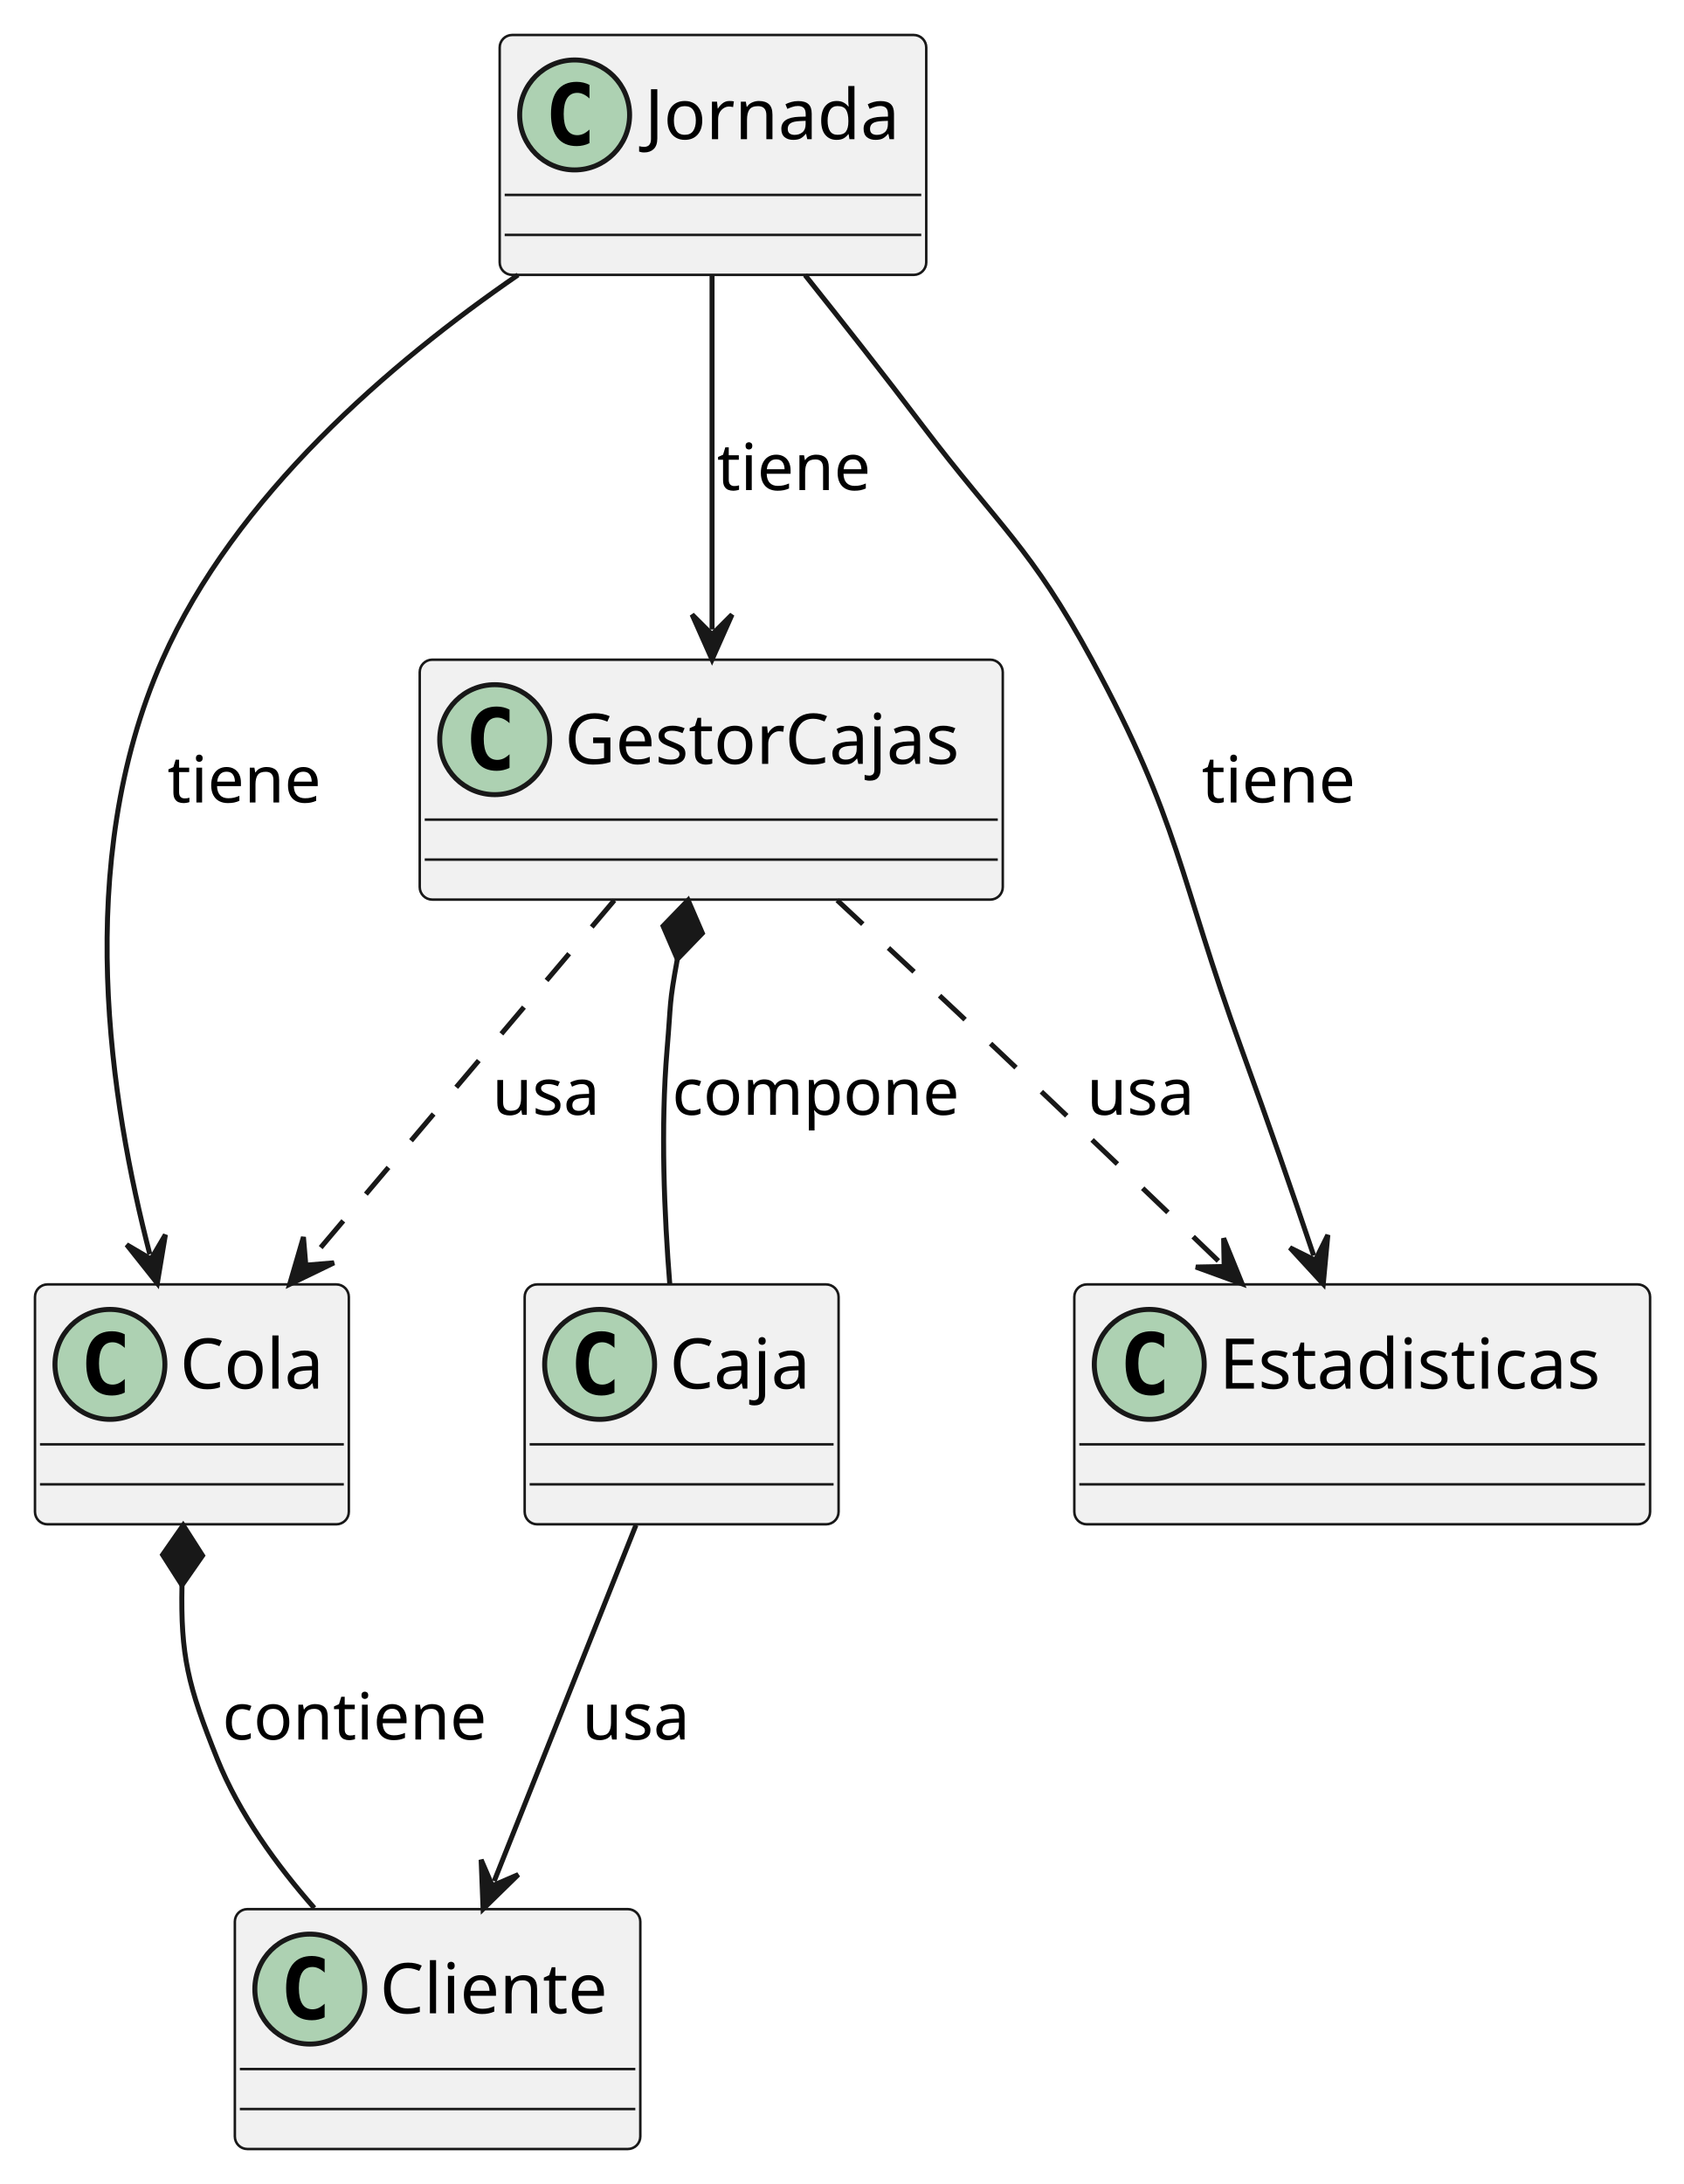
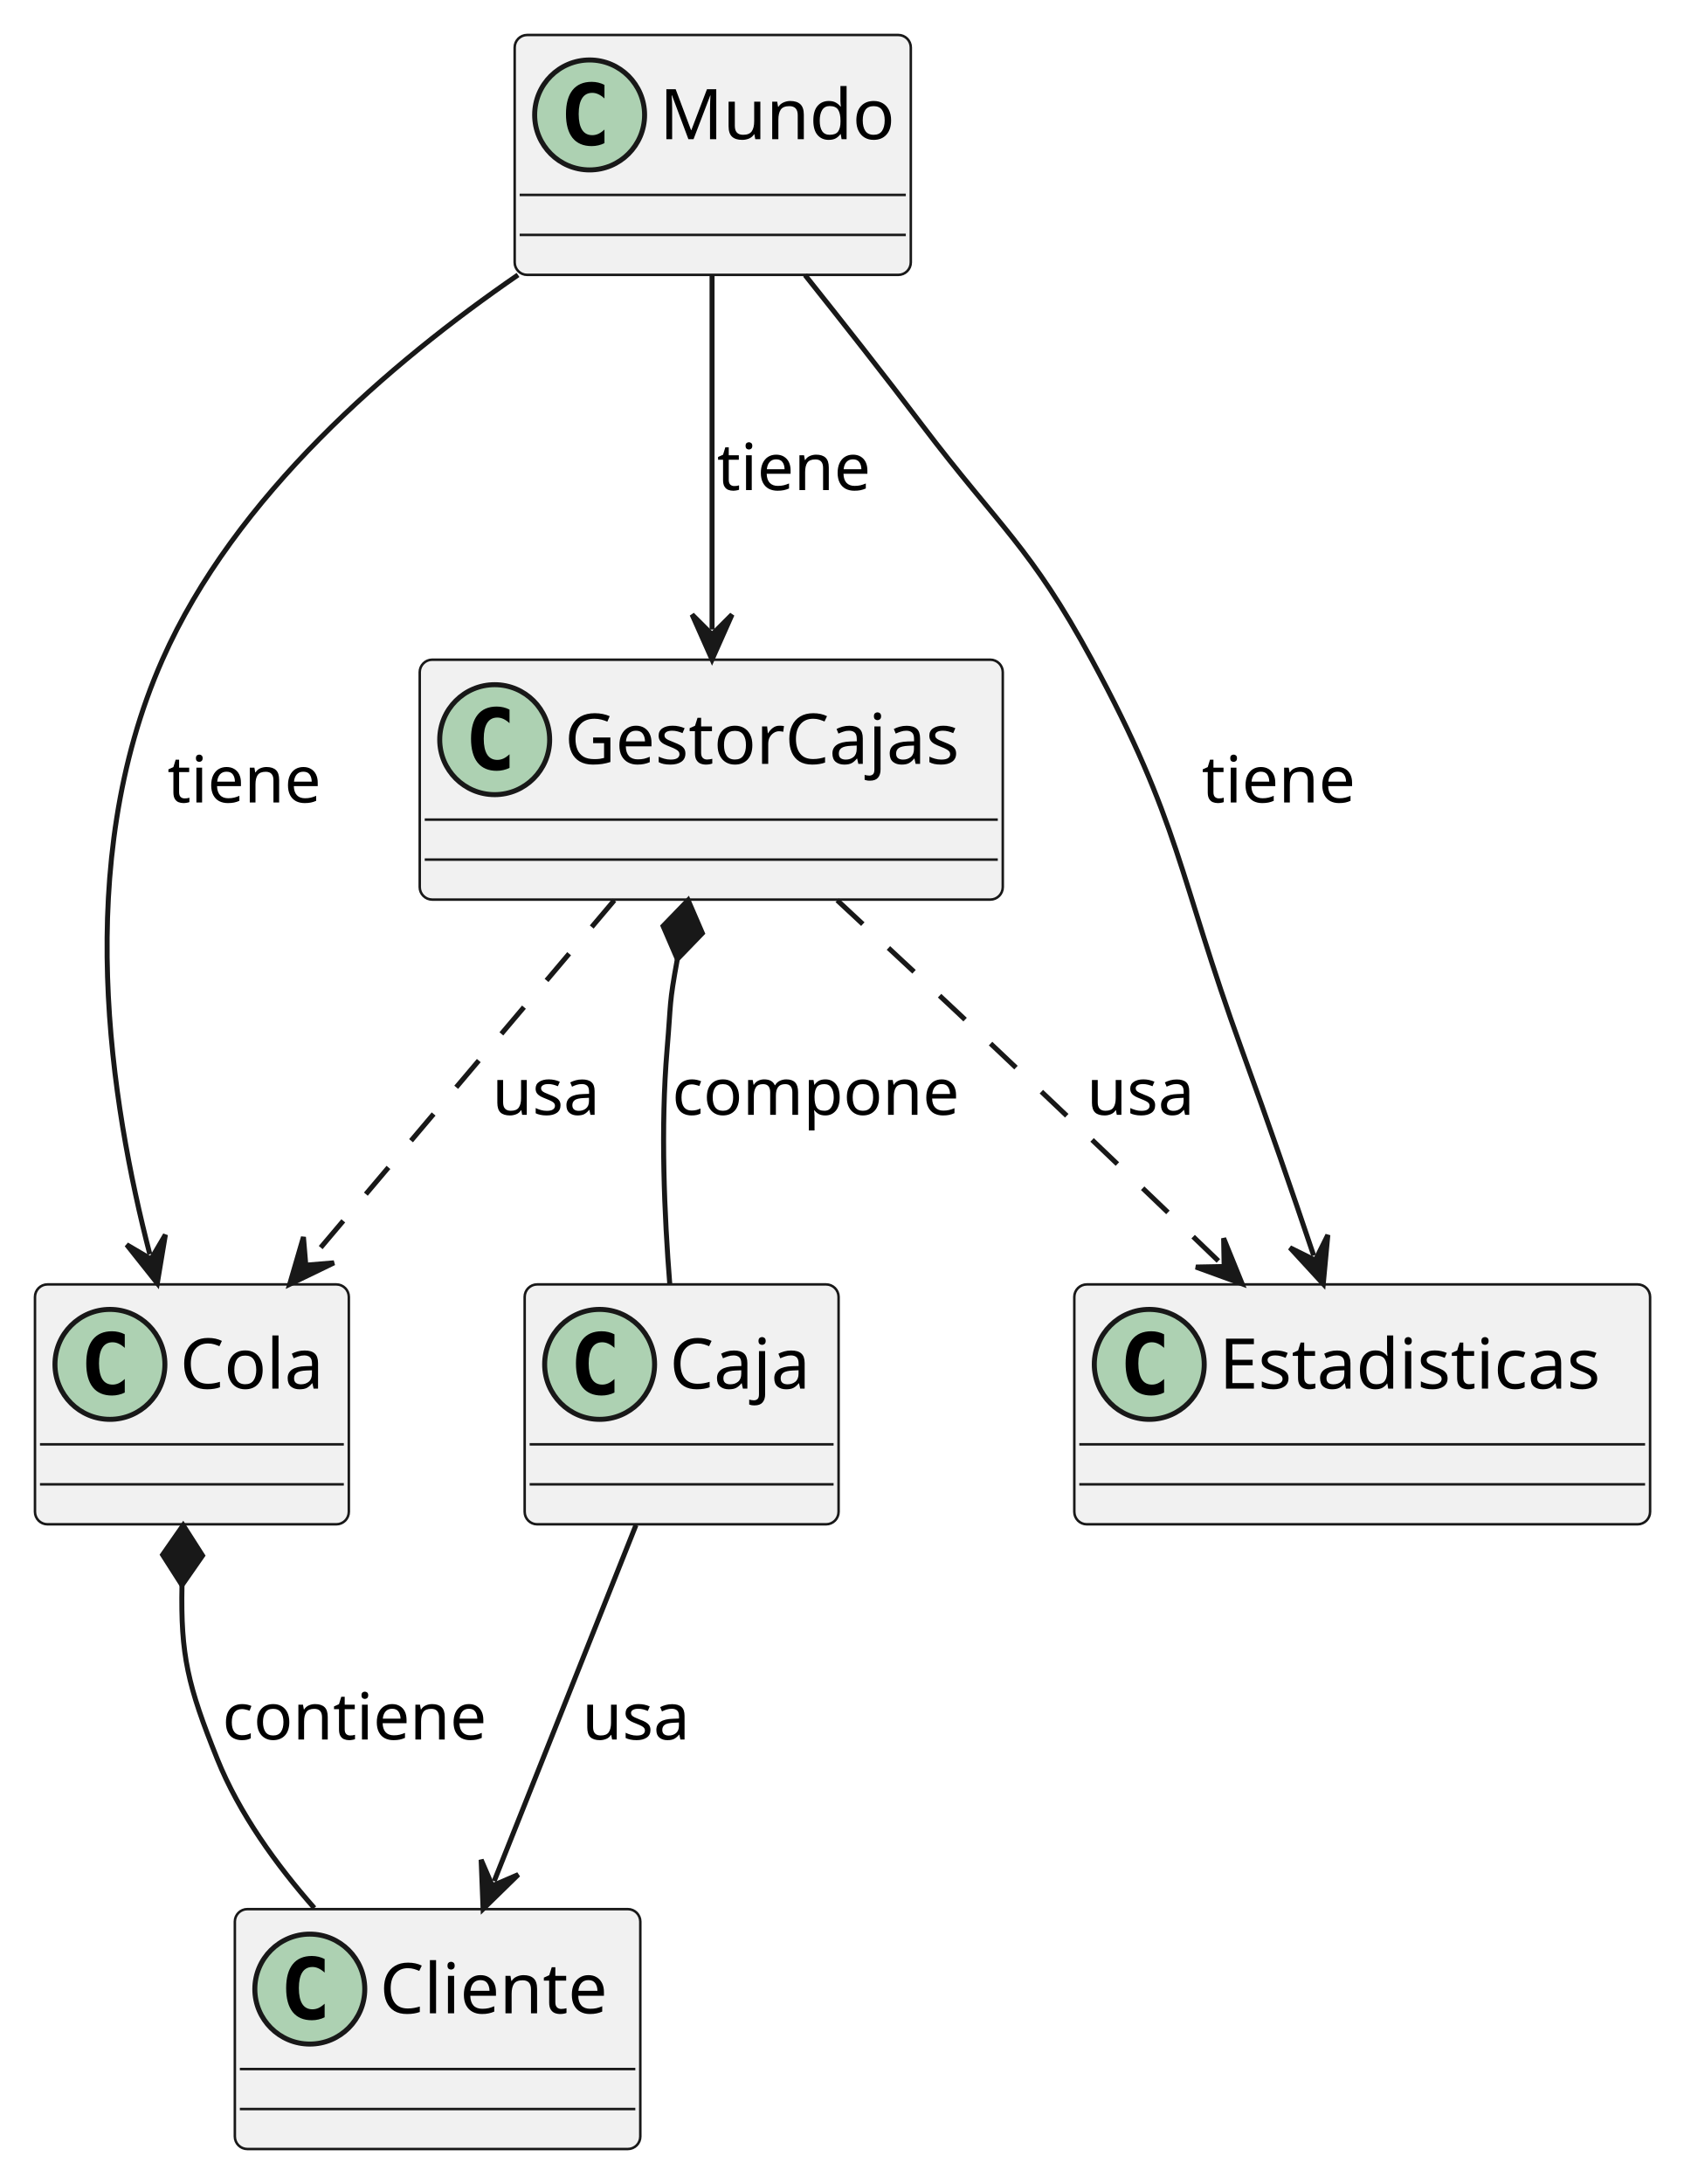
<svg xmlns="http://www.w3.org/2000/svg" contentStyleType="text/css" data-diagram-type="CLASS" height="437px" preserveAspectRatio="none" style="width:337px;height:437px;background:#FFFFFF;" version="1.1" viewBox="0 0 337 437" width="337px" zoomAndPan="magnify">
  <defs />
  <g>
    <g class="entity" data-entity="Cliente" data-source-line="1" data-uid="ent0002" id="entity_Cliente">
      <rect fill="#F1F1F1" height="48" rx="2.5" ry="2.5" style="stroke:#181818;stroke-width:0.5;" width="81.144" x="47" y="382" />
      <ellipse cx="62" cy="398" fill="#ADD1B2" rx="11" ry="11" style="stroke:#181818;stroke-width:1;" />
      <path d="M64.969,403.641 Q64.391,403.938 63.75,404.078 Q63.109,404.234 62.406,404.234 Q59.906,404.234 58.578,402.594 Q57.266,400.938 57.266,397.812 Q57.266,394.688 58.578,393.031 Q59.906,391.375 62.406,391.375 Q63.109,391.375 63.75,391.531 Q64.406,391.688 64.969,391.984 L64.969,394.703 Q64.344,394.125 63.75,393.859 Q63.156,393.578 62.531,393.578 Q61.188,393.578 60.5,394.656 Q59.812,395.719 59.812,397.812 Q59.812,399.906 60.5,400.984 Q61.188,402.047 62.531,402.047 Q63.156,402.047 63.75,401.781 Q64.344,401.5 64.969,400.922 L64.969,403.641 Z " fill="#000000" />
      <text fill="#000000" font-family="sans-serif" font-size="14" lengthAdjust="spacing" textLength="49.144" x="76" y="402.847">Cliente</text>
      <line style="stroke:#181818;stroke-width:0.5;" x1="48" x2="127.144" y1="414" y2="414" />
      <line style="stroke:#181818;stroke-width:0.5;" x1="48" x2="127.144" y1="422" y2="422" />
    </g>
    <g class="entity" data-entity="Caja" data-source-line="4" data-uid="ent0003" id="entity_Caja">
      <rect fill="#F1F1F1" height="48" rx="2.5" ry="2.5" style="stroke:#181818;stroke-width:0.5;" width="62.823" x="105" y="257" />
      <ellipse cx="120" cy="273" fill="#ADD1B2" rx="11" ry="11" style="stroke:#181818;stroke-width:1;" />
      <path d="M122.969,278.641 Q122.391,278.938 121.75,279.078 Q121.109,279.234 120.406,279.234 Q117.906,279.234 116.578,277.594 Q115.266,275.938 115.266,272.812 Q115.266,269.688 116.578,268.031 Q117.906,266.375 120.406,266.375 Q121.109,266.375 121.75,266.531 Q122.406,266.688 122.969,266.984 L122.969,269.703 Q122.344,269.125 121.75,268.859 Q121.156,268.578 120.531,268.578 Q119.188,268.578 118.5,269.656 Q117.812,270.719 117.812,272.812 Q117.812,274.906 118.5,275.984 Q119.188,277.047 120.531,277.047 Q121.156,277.047 121.75,276.781 Q122.344,276.5 122.969,275.922 L122.969,278.641 Z " fill="#000000" />
      <text fill="#000000" font-family="sans-serif" font-size="14" lengthAdjust="spacing" textLength="30.823" x="134" y="277.847">Caja</text>
      <line style="stroke:#181818;stroke-width:0.5;" x1="106" x2="166.823" y1="289" y2="289" />
      <line style="stroke:#181818;stroke-width:0.5;" x1="106" x2="166.823" y1="297" y2="297" />
    </g>
    <g class="entity" data-entity="Cola" data-source-line="7" data-uid="ent0004" id="entity_Cola">
      <rect fill="#F1F1F1" height="48" rx="2.5" ry="2.5" style="stroke:#181818;stroke-width:0.5;" width="62.81" x="7" y="257" />
      <ellipse cx="22" cy="273" fill="#ADD1B2" rx="11" ry="11" style="stroke:#181818;stroke-width:1;" />
      <path d="M24.969,278.641 Q24.391,278.938 23.75,279.078 Q23.109,279.234 22.406,279.234 Q19.906,279.234 18.578,277.594 Q17.266,275.938 17.266,272.812 Q17.266,269.688 18.578,268.031 Q19.906,266.375 22.406,266.375 Q23.109,266.375 23.75,266.531 Q24.406,266.688 24.969,266.984 L24.969,269.703 Q24.344,269.125 23.75,268.859 Q23.156,268.578 22.531,268.578 Q21.188,268.578 20.5,269.656 Q19.812,270.719 19.812,272.812 Q19.812,274.906 20.5,275.984 Q21.188,277.047 22.531,277.047 Q23.156,277.047 23.75,276.781 Q24.344,276.5 24.969,275.922 L24.969,278.641 Z " fill="#000000" />
      <text fill="#000000" font-family="sans-serif" font-size="14" lengthAdjust="spacing" textLength="30.81" x="36" y="277.847">Cola</text>
      <line style="stroke:#181818;stroke-width:0.5;" x1="8" x2="68.81" y1="289" y2="289" />
      <line style="stroke:#181818;stroke-width:0.5;" x1="8" x2="68.81" y1="297" y2="297" />
    </g>
    <g class="entity" data-entity="Estadisticas" data-source-line="10" data-uid="ent0005" id="entity_Estadisticas">
      <rect fill="#F1F1F1" height="48" rx="2.5" ry="2.5" style="stroke:#181818;stroke-width:0.5;" width="115.228" x="215" y="257" />
      <ellipse cx="230" cy="273" fill="#ADD1B2" rx="11" ry="11" style="stroke:#181818;stroke-width:1;" />
      <path d="M232.969,278.641 Q232.391,278.938 231.75,279.078 Q231.109,279.234 230.406,279.234 Q227.906,279.234 226.578,277.594 Q225.266,275.938 225.266,272.812 Q225.266,269.688 226.578,268.031 Q227.906,266.375 230.406,266.375 Q231.109,266.375 231.75,266.531 Q232.406,266.688 232.969,266.984 L232.969,269.703 Q232.344,269.125 231.75,268.859 Q231.156,268.578 230.531,268.578 Q229.188,268.578 228.5,269.656 Q227.812,270.719 227.812,272.812 Q227.812,274.906 228.5,275.984 Q229.188,277.047 230.531,277.047 Q231.156,277.047 231.75,276.781 Q232.344,276.5 232.969,275.922 L232.969,278.641 Z " fill="#000000" />
      <text fill="#000000" font-family="sans-serif" font-size="14" lengthAdjust="spacing" textLength="83.228" x="244" y="277.847">Estadisticas</text>
      <line style="stroke:#181818;stroke-width:0.5;" x1="216" x2="329.228" y1="289" y2="289" />
      <line style="stroke:#181818;stroke-width:0.5;" x1="216" x2="329.228" y1="297" y2="297" />
    </g>
    <g class="entity" data-entity="GestorCajas" data-source-line="13" data-uid="ent0006" id="entity_GestorCajas">
      <rect fill="#F1F1F1" height="48" rx="2.5" ry="2.5" style="stroke:#181818;stroke-width:0.5;" width="116.684" x="84" y="132" />
      <ellipse cx="99" cy="148" fill="#ADD1B2" rx="11" ry="11" style="stroke:#181818;stroke-width:1;" />
      <path d="M101.969,153.641 Q101.391,153.938 100.75,154.078 Q100.109,154.234 99.406,154.234 Q96.906,154.234 95.578,152.594 Q94.266,150.938 94.266,147.812 Q94.266,144.688 95.578,143.031 Q96.906,141.375 99.406,141.375 Q100.109,141.375 100.75,141.531 Q101.406,141.688 101.969,141.984 L101.969,144.703 Q101.344,144.125 100.75,143.859 Q100.156,143.578 99.531,143.578 Q98.188,143.578 97.5,144.656 Q96.812,145.719 96.812,147.812 Q96.812,149.906 97.5,150.984 Q98.188,152.047 99.531,152.047 Q100.156,152.047 100.75,151.781 Q101.344,151.5 101.969,150.922 L101.969,153.641 Z " fill="#000000" />
      <text fill="#000000" font-family="sans-serif" font-size="14" lengthAdjust="spacing" textLength="84.684" x="113" y="152.847">GestorCajas</text>
      <line style="stroke:#181818;stroke-width:0.5;" x1="85" x2="199.684" y1="164" y2="164" />
      <line style="stroke:#181818;stroke-width:0.5;" x1="85" x2="199.684" y1="172" y2="172" />
    </g>
-     <g class="entity" data-entity="Jornada" data-source-line="16" data-uid="ent0007" id="entity_Jornada">
-       <rect fill="#F1F1F1" height="48" rx="2.5" ry="2.5" style="stroke:#181818;stroke-width:0.5;" width="85.368" x="100" y="7" />
-       <ellipse cx="115" cy="23" fill="#ADD1B2" rx="11" ry="11" style="stroke:#181818;stroke-width:1;" />
-       <path d="M117.969,28.641 Q117.391,28.938 116.75,29.078 Q116.109,29.234 115.406,29.234 Q112.906,29.234 111.578,27.594 Q110.266,25.938 110.266,22.812 Q110.266,19.688 111.578,18.031 Q112.906,16.375 115.406,16.375 Q116.109,16.375 116.75,16.531 Q117.406,16.688 117.969,16.984 L117.969,19.703 Q117.344,19.125 116.75,18.859 Q116.156,18.578 115.531,18.578 Q114.188,18.578 113.5,19.656 Q112.812,20.719 112.812,22.812 Q112.812,24.906 113.5,25.984 Q114.188,27.047 115.531,27.047 Q116.156,27.047 116.75,26.781 Q117.344,26.5 117.969,25.922 L117.969,28.641 Z " fill="#000000" />
-       <text fill="#000000" font-family="sans-serif" font-size="14" lengthAdjust="spacing" textLength="53.368" x="129" y="27.847">Jornada</text>
-       <line style="stroke:#181818;stroke-width:0.5;" x1="101" x2="184.368" y1="39" y2="39" />
-       <line style="stroke:#181818;stroke-width:0.5;" x1="101" x2="184.368" y1="47" y2="47" />
+     <g class="entity" data-entity="Mundo" data-source-line="16" data-uid="ent0007" id="entity_Mundo">
+       <rect fill="#F1F1F1" height="48" rx="2.5" ry="2.5" style="stroke:#181818;stroke-width:0.5;" width="79.277" x="103" y="7" />
+       <ellipse cx="118" cy="23" fill="#ADD1B2" rx="11" ry="11" style="stroke:#181818;stroke-width:1;" />
+       <path d="M120.969,28.641 Q120.391,28.938 119.75,29.078 Q119.109,29.234 118.406,29.234 Q115.906,29.234 114.578,27.594 Q113.266,25.938 113.266,22.812 Q113.266,19.688 114.578,18.031 Q115.906,16.375 118.406,16.375 Q119.109,16.375 119.75,16.531 Q120.406,16.688 120.969,16.984 L120.969,19.703 Q120.344,19.125 119.75,18.859 Q119.156,18.578 118.531,18.578 Q117.188,18.578 116.5,19.656 Q115.812,20.719 115.812,22.812 Q115.812,24.906 116.5,25.984 Q117.188,27.047 118.531,27.047 Q119.156,27.047 119.75,26.781 Q120.344,26.5 120.969,25.922 L120.969,28.641 Z " fill="#000000" />
+       <text fill="#000000" font-family="sans-serif" font-size="14" lengthAdjust="spacing" textLength="47.277" x="132" y="27.847">Mundo</text>
+       <line style="stroke:#181818;stroke-width:0.5;" x1="104" x2="181.277" y1="39" y2="39" />
+       <line style="stroke:#181818;stroke-width:0.5;" x1="104" x2="181.277" y1="47" y2="47" />
    </g>
    <g class="link" data-entity-1="Caja" data-entity-2="Cliente" data-source-line="21" data-uid="lnk8" id="link_Caja_Cliente">
      <path codeLine="21" d="M127.28,305.14 C118.52,327.13 107.639,354.435 98.899,376.395" fill="none" id="Caja-to-Cliente" style="stroke:#181818;stroke-width:1;" />
      <polygon fill="#181818" points="96.68,381.97,103.725,375.087,98.529,377.324,96.292,372.129,96.68,381.97" style="stroke:#181818;stroke-width:1;" />
      <text fill="#000000" font-family="sans-serif" font-size="13" lengthAdjust="spacing" textLength="22.979" x="116.5" y="348.067">usa</text>
    </g>
    <g class="link" data-entity-1="Cola" data-entity-2="Cliente" data-source-line="22" data-uid="lnk9" id="link_Cola_Cliente">
      <path codeLine="22" d="M36.421,317.178 C36.141,331.208 37.55,337.19 43.5,352 C47.87,362.87 55.34,373.19 62.9,381.78" fill="none" id="Cola-backto-Cliente" style="stroke:#181818;stroke-width:1;" />
      <polygon fill="#181818" points="36.66,305.18,32.541,311.099,36.421,317.178,40.539,311.259,36.66,305.18" style="stroke:#181818;stroke-width:1;" />
      <text fill="#000000" font-family="sans-serif" font-size="13" lengthAdjust="spacing" textLength="56.285" x="44.5" y="348.067">contiene</text>
    </g>
    <g class="link" data-entity-1="GestorCajas" data-entity-2="Caja" data-source-line="23" data-uid="lnk10" id="link_GestorCajas_Caja">
      <path codeLine="23" d="M135.553,191.915 C133.863,201.165 134.33,200.14 133.5,210 C132.18,225.64 132.95,243.29 134.04,256.95" fill="none" id="GestorCajas-backto-Caja" style="stroke:#181818;stroke-width:1;" />
      <polygon fill="#181818" points="137.71,180.11,132.697,185.293,135.553,191.915,140.566,186.731,137.71,180.11" style="stroke:#181818;stroke-width:1;" />
      <text fill="#000000" font-family="sans-serif" font-size="13" lengthAdjust="spacing" textLength="60.208" x="134.5" y="223.067">compone</text>
    </g>
    <g class="link" data-entity-1="GestorCajas" data-entity-2="Cola" data-source-line="24" data-uid="lnk11" id="link_GestorCajas_Cola">
      <path codeLine="24" d="M122.94,180.14 C104.34,202.13 80.414,230.429 61.844,252.388" fill="none" id="GestorCajas-to-Cola" style="stroke:#181818;stroke-width:1;stroke-dasharray:7.0,7.0;" />
      <polygon fill="#181818" points="57.97,256.97,66.836,252.681,61.199,253.152,60.727,247.515,57.97,256.97" style="stroke:#181818;stroke-width:1;" />
      <text fill="#000000" font-family="sans-serif" font-size="13" lengthAdjust="spacing" textLength="22.979" x="98.5" y="223.067">usa</text>
    </g>
    <g class="link" data-entity-1="GestorCajas" data-entity-2="Estadisticas" data-source-line="25" data-uid="lnk12" id="link_GestorCajas_Estadisticas">
      <path codeLine="25" d="M167.55,180.14 C177.52,189.39 189.09,200.17 199.5,210 C215.97,225.55 230.059,239.037 244.269,252.727" fill="none" id="GestorCajas-to-Estadisticas" style="stroke:#181818;stroke-width:1;stroke-dasharray:7.0,7.0;" />
      <polygon fill="#181818" points="248.59,256.89,244.884,247.765,244.989,253.421,239.333,253.526,248.59,256.89" style="stroke:#181818;stroke-width:1;" />
      <text fill="#000000" font-family="sans-serif" font-size="13" lengthAdjust="spacing" textLength="22.979" x="217.5" y="223.067">usa</text>
    </g>
-     <g class="link" data-entity-1="Jornada" data-entity-2="Cola" data-source-line="26" data-uid="lnk13" id="link_Jornada_Cola">
-       <path codeLine="26" d="M103.67,55.01 C78.2,72.53 47.01,99.19 32.5,132 C14.4,172.92 22.179,220.781 29.979,250.961" fill="none" id="Jornada-to-Cola" style="stroke:#181818;stroke-width:1;" />
+     <g class="link" data-entity-1="Mundo" data-entity-2="Cola" data-source-line="26" data-uid="lnk13" id="link_Mundo_Cola">
+       <path codeLine="26" d="M103.67,55.01 C78.2,72.53 47.01,99.19 32.5,132 C14.4,172.92 22.179,220.781 29.979,250.961" fill="none" id="Mundo-to-Cola" style="stroke:#181818;stroke-width:1;" />
      <polygon fill="#181818" points="31.48,256.77,33.101,247.055,30.229,251.929,25.355,249.057,31.48,256.77" style="stroke:#181818;stroke-width:1;" />
      <text fill="#000000" font-family="sans-serif" font-size="13" lengthAdjust="spacing" textLength="32.944" x="33.5" y="160.567">tiene</text>
    </g>
-     <g class="link" data-entity-1="Jornada" data-entity-2="GestorCajas" data-source-line="27" data-uid="lnk14" id="link_Jornada_GestorCajas">
-       <path codeLine="27" d="M142.5,55.14 C142.5,77.13 142.5,104.01 142.5,125.97" fill="none" id="Jornada-to-GestorCajas" style="stroke:#181818;stroke-width:1;" />
+     <g class="link" data-entity-1="Mundo" data-entity-2="GestorCajas" data-source-line="27" data-uid="lnk14" id="link_Mundo_GestorCajas">
+       <path codeLine="27" d="M142.5,55.14 C142.5,77.13 142.5,104.01 142.5,125.97" fill="none" id="Mundo-to-GestorCajas" style="stroke:#181818;stroke-width:1;" />
      <polygon fill="#181818" points="142.5,131.97,146.5,122.97,142.5,126.97,138.5,122.97,142.5,131.97" style="stroke:#181818;stroke-width:1;" />
      <text fill="#000000" font-family="sans-serif" font-size="13" lengthAdjust="spacing" textLength="32.944" x="143.5" y="98.067">tiene</text>
    </g>
-     <g class="link" data-entity-1="Jornada" data-entity-2="Estadisticas" data-source-line="28" data-uid="lnk15" id="link_Jornada_Estadisticas">
-       <path codeLine="28" d="M161.12,55.05 C168.49,64.29 176.99,75.08 184.5,85 C200.07,105.55 206.21,109.33 218.5,132 C236.2,164.65 235.81,175.09 248.5,210 C254.16,225.58 258.294,237.544 262.904,251.224" fill="none" id="Jornada-to-Estadisticas" style="stroke:#181818;stroke-width:1;" />
+     <g class="link" data-entity-1="Mundo" data-entity-2="Estadisticas" data-source-line="28" data-uid="lnk15" id="link_Mundo_Estadisticas">
+       <path codeLine="28" d="M161.12,55.05 C168.49,64.29 176.99,75.08 184.5,85 C200.07,105.55 206.21,109.33 218.5,132 C236.2,164.65 235.81,175.09 248.5,210 C254.16,225.58 258.294,237.544 262.904,251.224" fill="none" id="Mundo-to-Estadisticas" style="stroke:#181818;stroke-width:1;" />
      <polygon fill="#181818" points="264.82,256.91,265.736,247.104,263.223,252.172,258.155,249.659,264.82,256.91" style="stroke:#181818;stroke-width:1;" />
      <text fill="#000000" font-family="sans-serif" font-size="13" lengthAdjust="spacing" textLength="32.944" x="240.5" y="160.567">tiene</text>
    </g>
  </g>
</svg>
